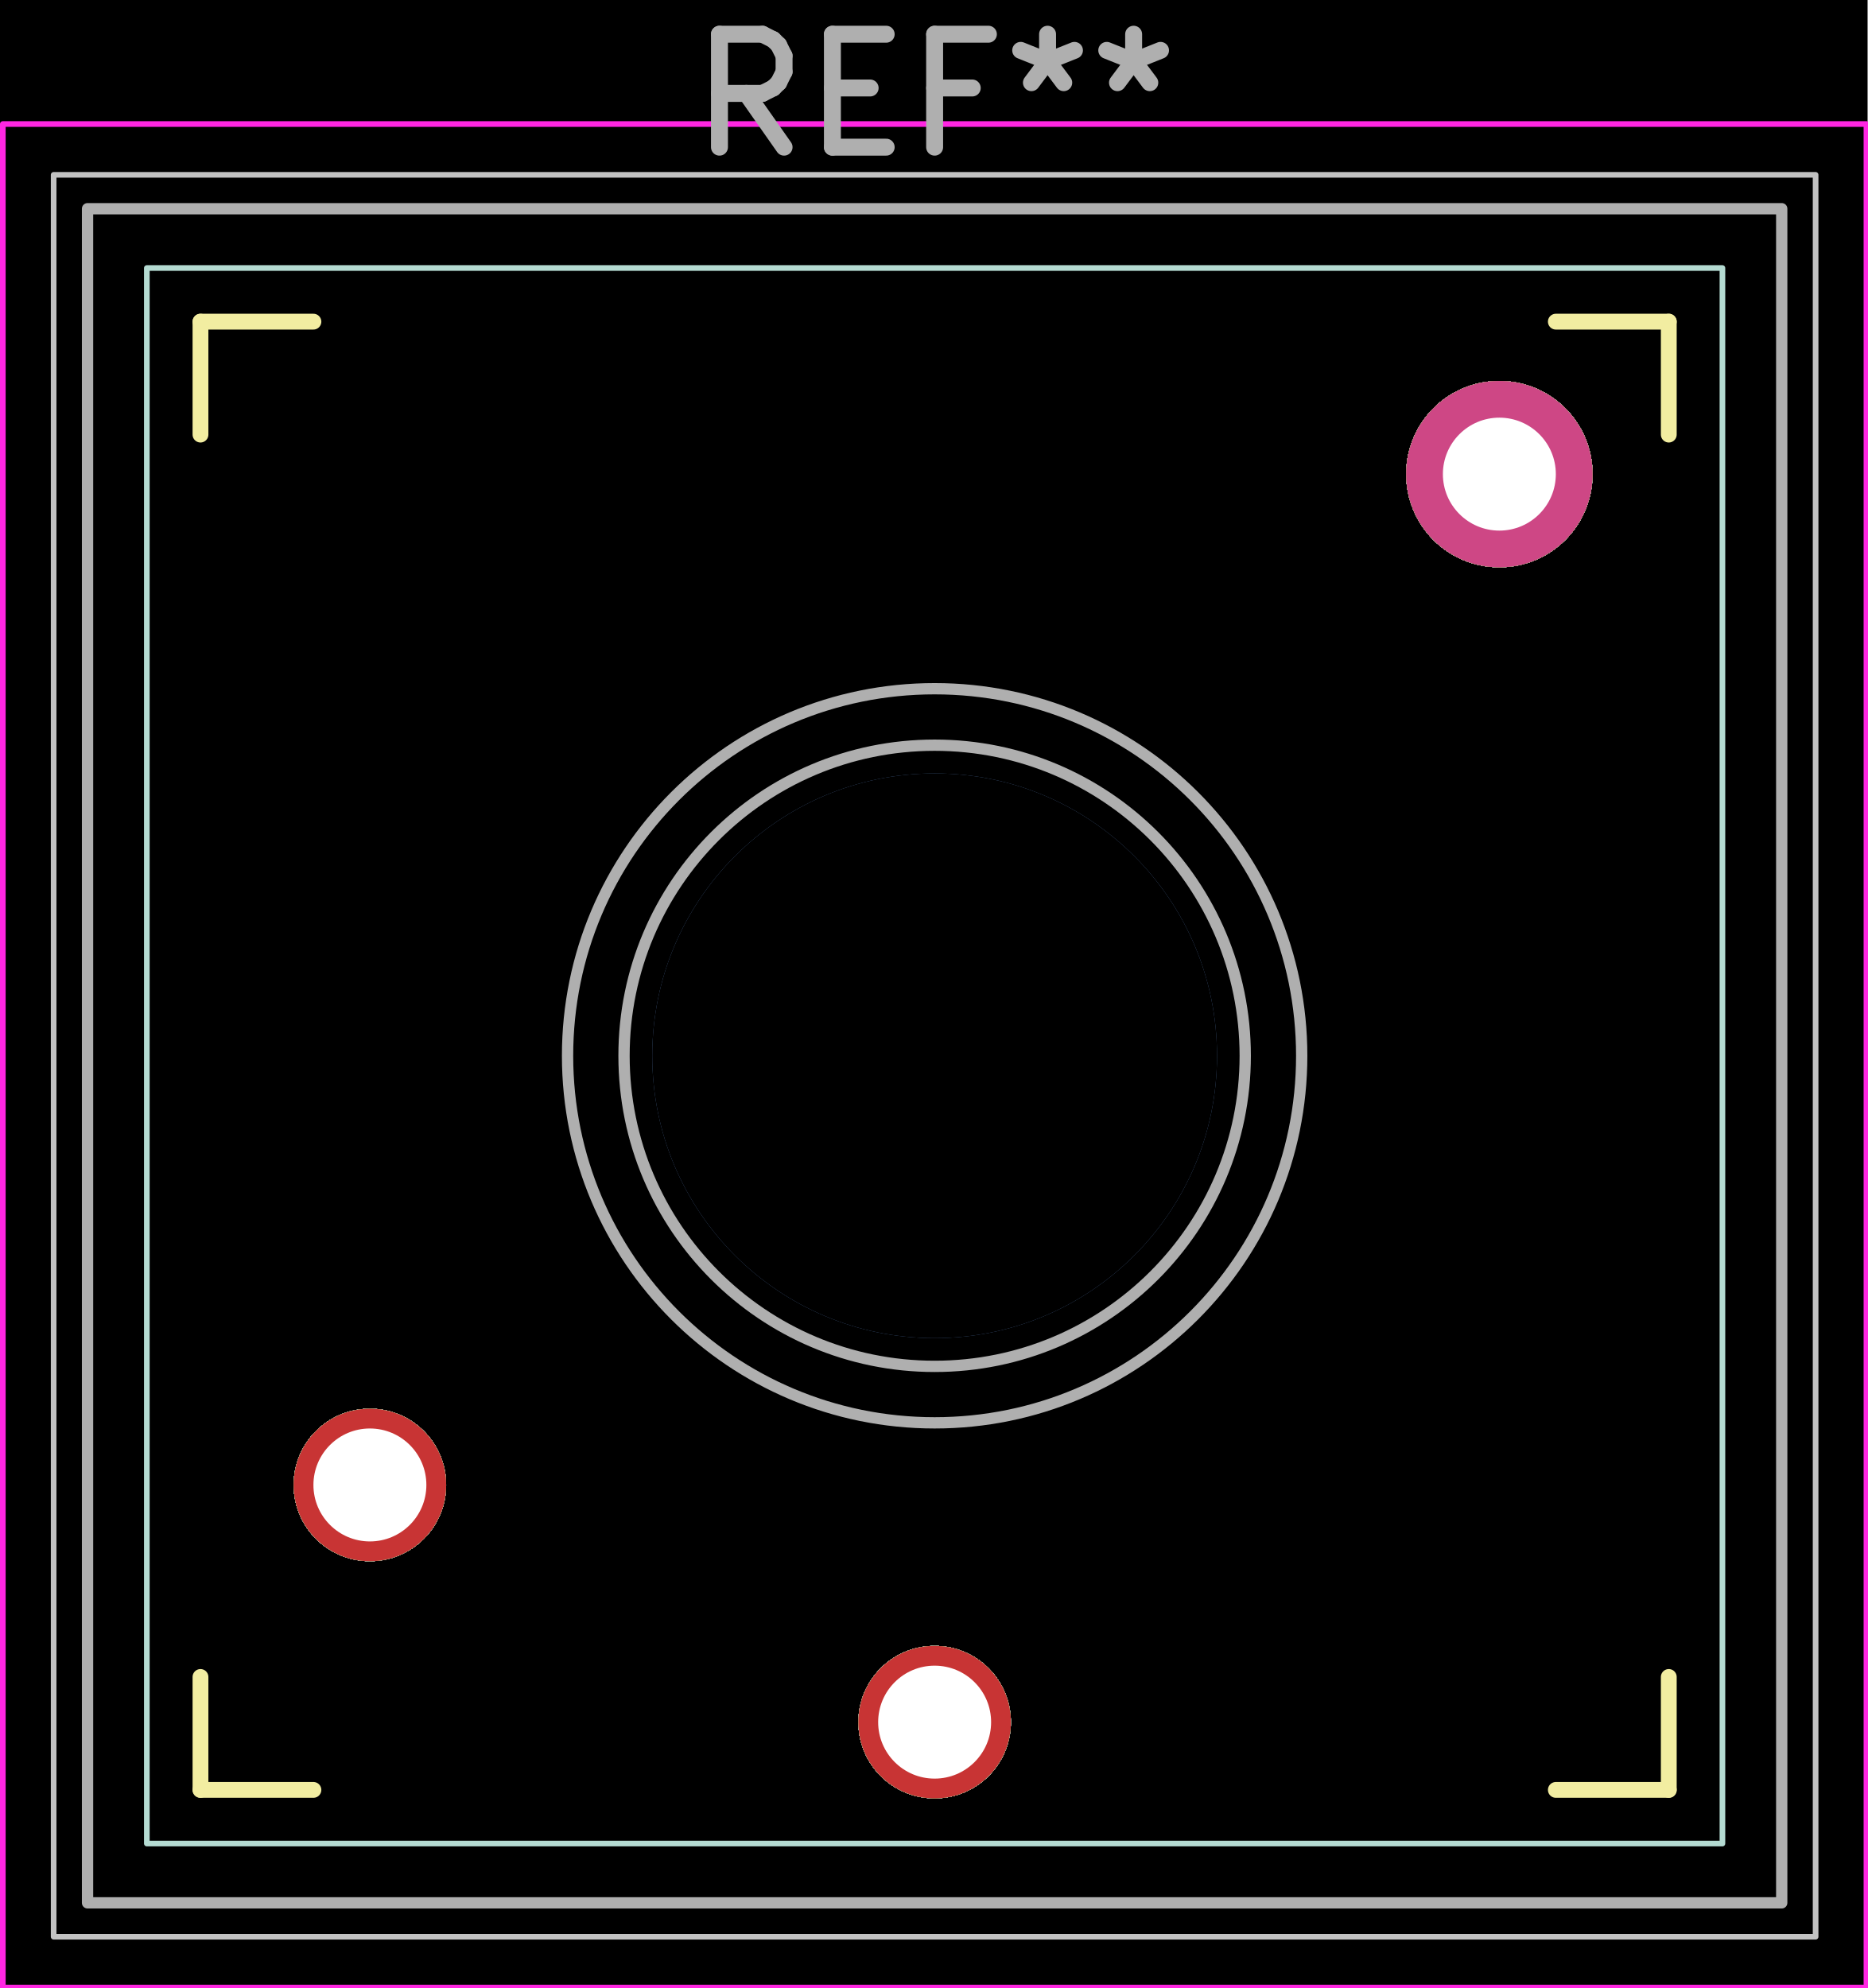
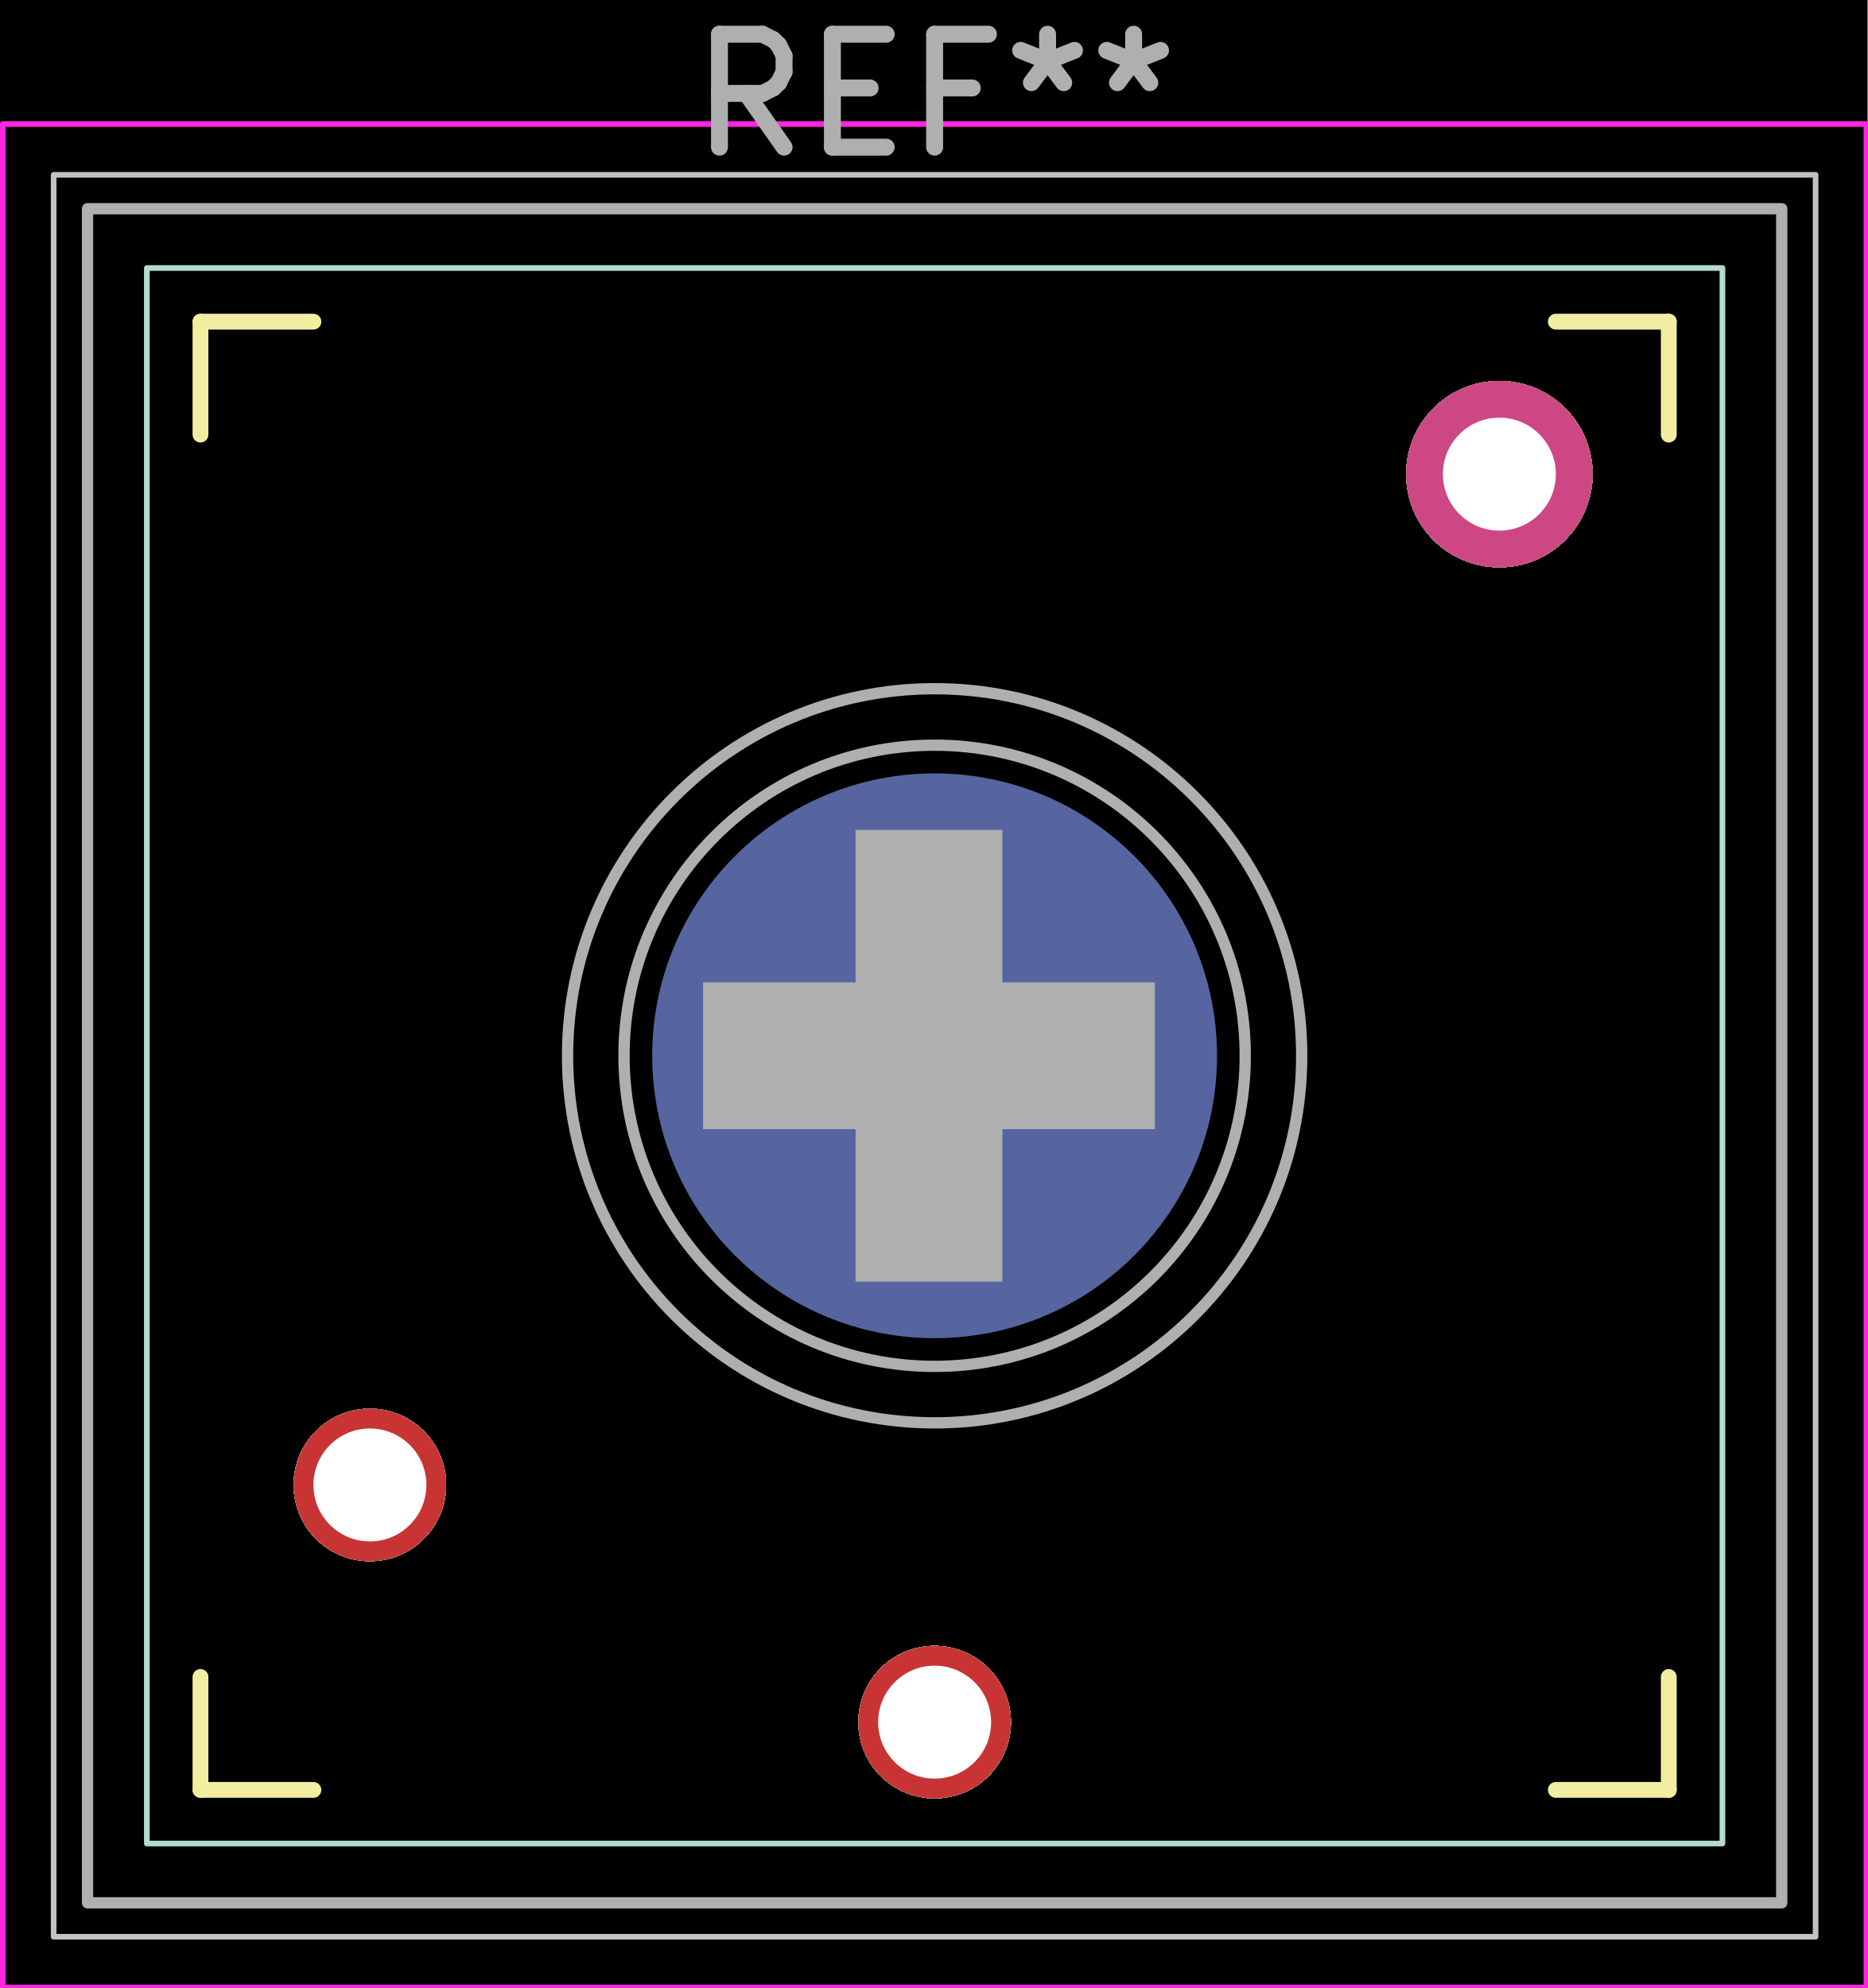
<svg xmlns="http://www.w3.org/2000/svg" version="1.1" width="100%" height="100%" viewBox="0 0 16.535 17.602" preserveAspectRatio="xMidYMid meet">
  <rect width="100%" height="100%" fill="black" />
  <g style="fill:#000000; fill-opacity:1;stroke:#000000; stroke-opacity:1; stroke-linecap:round; stroke-linejoin:round;" transform="translate(0 0) scale(1 1)">
</g>
  <g style="fill:#4D7FC4; fill-opacity:1; stroke:none;">
    <circle cx="13.275" cy="4.198" r="0.825" />
    <circle cx="8.275" cy="15.248" r="0.675" />
    <circle cx="3.275" cy="13.148" r="0.675" />
  </g>
  <g style="fill:#02FFEE; fill-opacity:0.4; stroke:none;">
    <circle cx="8.275" cy="9.348" r="2.5" />
    <circle cx="13.275" cy="4.198" r="0.825" />
    <circle cx="8.275" cy="15.248" r="0.675" />
    <circle cx="3.275" cy="13.148" r="0.675" />
  </g>
  <g style="fill:#F2EDA1; fill-opacity:1; stroke:none;">
    <circle cx="13.275" cy="4.198" r="0.825" />
    <circle cx="8.275" cy="15.248" r="0.675" />
    <circle cx="3.275" cy="13.148" r="0.675" />
  </g>
  <g style="fill:#E8B2A7; fill-opacity:1; stroke:none;">
    <circle cx="13.275" cy="4.198" r="0.825" />
    <circle cx="8.275" cy="15.248" r="0.675" />
    <circle cx="3.275" cy="13.148" r="0.675" />
  </g>
  <g style="fill:#28CCD9; fill-opacity:1; stroke:none;">
    <circle cx="13.275" cy="4.198" r="0.825" />
    <circle cx="8.275" cy="15.248" r="0.675" />
    <circle cx="3.275" cy="13.148" r="0.675" />
  </g>
  <g style="fill:#A7A5C6; fill-opacity:1; stroke:none;">
    <circle cx="13.275" cy="4.198" r="0.825" />
    <circle cx="8.275" cy="15.248" r="0.675" />
    <circle cx="3.275" cy="13.148" r="0.675" />
  </g>
  <g style="fill:#F76F8E; fill-opacity:1; stroke:none;">
    <circle cx="13.275" cy="4.198" r="0.825" />
    <circle cx="8.275" cy="15.248" r="0.675" />
    <circle cx="3.275" cy="13.148" r="0.675" />
  </g>
  <g style="fill:#5BC3EB; fill-opacity:1; stroke:none;">
    <circle cx="13.275" cy="4.198" r="0.825" />
    <circle cx="8.275" cy="15.248" r="0.675" />
    <circle cx="3.275" cy="13.148" r="0.675" />
  </g>
  <g style="fill:#ED7C33; fill-opacity:1; stroke:none;">
    <circle cx="13.275" cy="4.198" r="0.825" />
    <circle cx="8.275" cy="15.248" r="0.675" />
    <circle cx="3.275" cy="13.148" r="0.675" />
  </g>
  <g style="fill:#F2EDA1; fill-opacity:1; stroke:none;">
    <circle cx="13.275" cy="4.198" r="0.825" />
    <circle cx="8.275" cy="15.248" r="0.675" />
    <circle cx="3.275" cy="13.148" r="0.675" />
  </g>
  <g style="fill:#E8B2A7; fill-opacity:1; stroke:none;">
    <circle cx="13.275" cy="4.198" r="0.825" />
    <circle cx="8.275" cy="15.248" r="0.675" />
    <circle cx="3.275" cy="13.148" r="0.675" />
  </g>
  <g style="fill:#28CCD9; fill-opacity:1; stroke:none;">
    <circle cx="13.275" cy="4.198" r="0.825" />
    <circle cx="8.275" cy="15.248" r="0.675" />
    <circle cx="3.275" cy="13.148" r="0.675" />
  </g>
  <g style="fill:#A7A5C6; fill-opacity:1; stroke:none;">
    <circle cx="13.275" cy="4.198" r="0.825" />
    <circle cx="8.275" cy="15.248" r="0.675" />
    <circle cx="3.275" cy="13.148" r="0.675" />
  </g>
  <g style="fill:#F76F8E; fill-opacity:1; stroke:none;">
    <circle cx="13.275" cy="4.198" r="0.825" />
    <circle cx="8.275" cy="15.248" r="0.675" />
    <circle cx="3.275" cy="13.148" r="0.675" />
  </g>
  <g style="fill:#5BC3EB; fill-opacity:1; stroke:none;">
    <circle cx="13.275" cy="4.198" r="0.825" />
    <circle cx="8.275" cy="15.248" r="0.675" />
    <circle cx="3.275" cy="13.148" r="0.675" />
  </g>
  <g style="fill:#ED7C33; fill-opacity:1; stroke:none;">
    <circle cx="13.275" cy="4.198" r="0.825" />
    <circle cx="8.275" cy="15.248" r="0.675" />
    <circle cx="3.275" cy="13.148" r="0.675" />
  </g>
  <g style="fill:#F2EDA1; fill-opacity:1; stroke:none;">
    <circle cx="13.275" cy="4.198" r="0.825" />
    <circle cx="8.275" cy="15.248" r="0.675" />
    <circle cx="3.275" cy="13.148" r="0.675" />
  </g>
  <g style="fill:#E8B2A7; fill-opacity:1; stroke:none;">
    <circle cx="13.275" cy="4.198" r="0.825" />
    <circle cx="8.275" cy="15.248" r="0.675" />
    <circle cx="3.275" cy="13.148" r="0.675" />
  </g>
  <g style="fill:#28CCD9; fill-opacity:1; stroke:none;">
    <circle cx="13.275" cy="4.198" r="0.825" />
    <circle cx="8.275" cy="15.248" r="0.675" />
    <circle cx="3.275" cy="13.148" r="0.675" />
  </g>
  <g style="fill:#A7A5C6; fill-opacity:1; stroke:none;">
    <circle cx="13.275" cy="4.198" r="0.825" />
    <circle cx="8.275" cy="15.248" r="0.675" />
    <circle cx="3.275" cy="13.148" r="0.675" />
  </g>
  <g style="fill:#F76F8E; fill-opacity:1; stroke:none;">
    <circle cx="13.275" cy="4.198" r="0.825" />
    <circle cx="8.275" cy="15.248" r="0.675" />
    <circle cx="3.275" cy="13.148" r="0.675" />
  </g>
  <g style="fill:#5BC3EB; fill-opacity:1; stroke:none;">
    <circle cx="13.275" cy="4.198" r="0.825" />
    <circle cx="8.275" cy="15.248" r="0.675" />
    <circle cx="3.275" cy="13.148" r="0.675" />
  </g>
  <g style="fill:#ED7C33; fill-opacity:1; stroke:none;">
    <circle cx="13.275" cy="4.198" r="0.825" />
    <circle cx="8.275" cy="15.248" r="0.675" />
    <circle cx="3.275" cy="13.148" r="0.675" />
  </g>
  <g style="fill:#8DCB81; fill-opacity:1; stroke:none;">
    <circle cx="13.275" cy="4.198" r="0.825" />
    <circle cx="8.275" cy="15.248" r="0.675" />
    <circle cx="3.275" cy="13.148" r="0.675" />
  </g>
  <g style="fill:#F2EDA1; fill-opacity:1; stroke:none;">
    <circle cx="13.275" cy="4.198" r="0.825" />
    <circle cx="8.275" cy="15.248" r="0.675" />
    <circle cx="3.275" cy="13.148" r="0.675" />
  </g>
  <g style="fill:#E8B2A7; fill-opacity:1; stroke:none;">
    <circle cx="13.275" cy="4.198" r="0.825" />
    <circle cx="8.275" cy="15.248" r="0.675" />
    <circle cx="3.275" cy="13.148" r="0.675" />
  </g>
  <g style="fill:#28CCD9; fill-opacity:1; stroke:none;">
    <circle cx="13.275" cy="4.198" r="0.825" />
    <circle cx="8.275" cy="15.248" r="0.675" />
    <circle cx="3.275" cy="13.148" r="0.675" />
  </g>
  <g style="fill:#A7A5C6; fill-opacity:1; stroke:none;">
    <circle cx="13.275" cy="4.198" r="0.825" />
    <circle cx="8.275" cy="15.248" r="0.675" />
    <circle cx="3.275" cy="13.148" r="0.675" />
  </g>
  <g style="fill:#DB628B; fill-opacity:1; stroke:none;">
    <circle cx="13.275" cy="4.198" r="0.825" />
    <circle cx="8.275" cy="15.248" r="0.675" />
    <circle cx="3.275" cy="13.148" r="0.675" />
  </g>
  <g style="fill:#4FCBCB; fill-opacity:1; stroke:none;">
    <circle cx="13.275" cy="4.198" r="0.825" />
    <circle cx="8.275" cy="15.248" r="0.675" />
    <circle cx="3.275" cy="13.148" r="0.675" />
  </g>
  <g style="fill:#CE7D2C; fill-opacity:1; stroke:none;">
    <circle cx="13.275" cy="4.198" r="0.825" />
    <circle cx="8.275" cy="15.248" r="0.675" />
    <circle cx="3.275" cy="13.148" r="0.675" />
  </g>
  <g style="fill:#7FC87F; fill-opacity:1; stroke:none;">
    <circle cx="13.275" cy="4.198" r="0.825" />
    <circle cx="8.275" cy="15.248" r="0.675" />
    <circle cx="3.275" cy="13.148" r="0.675" />
  </g>
  <g style="fill:#C83434; fill-opacity:1; stroke:none;">
    <circle cx="13.275" cy="4.198" r="0.825" />
    <circle cx="8.275" cy="15.248" r="0.675" />
    <circle cx="3.275" cy="13.148" r="0.675" />
  </g>
  <g style="fill:#D864FF; fill-opacity:0.4; stroke:none;">
    <circle cx="8.275" cy="9.348" r="2.5" />
    <circle cx="13.275" cy="4.198" r="0.825" />
  </g>
  <g style="fill:none;  stroke:#F2EDA1; stroke-width:0.14; stroke-opacity:1;  stroke-linecap:round; stroke-linejoin:round;">
    <path d="M1.775 3.848 L1.775 2.848 " />
    <path d="M1.775 15.848 L1.775 14.848 " />
    <path d="M1.775 15.848 L2.775 15.848 " />
    <path d="M2.775 2.848 L1.775 2.848 " />
    <path d="M13.775 15.848 L14.775 15.848 " />
    <path d="M14.775 2.848 L13.775 2.848 " />
    <path d="M14.775 2.848 L14.775 3.848 " />
    <path d="M14.775 14.848 L14.775 15.848 " />
    <path style="fill:none;  stroke:#FF26E2; stroke-width:0.05; stroke-opacity:1;  stroke-linecap:round; stroke-linejoin:round;fill:none" d="M 0.025,1.098 16.525,1.098 16.525,17.598 0.025,17.598 Z" />
  </g>
  <g style="fill:none;  stroke:#AFAFAF; stroke-width:0.15; stroke-opacity:1;  stroke-linecap:round; stroke-linejoin:round;">
    <text x="8.275" y="1.348" textLength="4.536" font-size="1.333" lengthAdjust="spacingAndGlyphs" text-anchor="middle" opacity="0" stroke-opacity="0">REF**</text>
    <g class="stroked-text">
      <path d="M6.942 1.303 L6.608 0.827 " />
      <path d="M6.37 1.303 L6.37 0.303 " />
      <path d="M6.37 0.303 L6.751 0.303 " />
      <path d="M6.751 0.303 L6.846 0.351 " />
      <path d="M6.846 0.351 L6.894 0.398 " />
      <path d="M6.894 0.398 L6.942 0.494 " />
      <path d="M6.942 0.494 L6.942 0.636 " />
      <path d="M6.942 0.636 L6.894 0.732 " />
      <path d="M6.894 0.732 L6.846 0.779 " />
      <path d="M6.846 0.779 L6.751 0.827 " />
      <path d="M6.751 0.827 L6.37 0.827 " />
      <path d="M7.37 0.779 L7.704 0.779 " />
      <path d="M7.846 1.303 L7.37 1.303 " />
      <path d="M7.37 1.303 L7.37 0.303 " />
      <path d="M7.37 0.303 L7.846 0.303 " />
      <path d="M8.608 0.779 L8.275 0.779 " />
      <path d="M8.275 1.303 L8.275 0.303 " />
      <path d="M8.275 0.303 L8.751 0.303 " />
      <path d="M9.275 0.303 L9.275 0.541 " />
      <path d="M9.037 0.446 L9.275 0.541 " />
      <path d="M9.275 0.541 L9.513 0.446 " />
      <path d="M9.132 0.732 L9.275 0.541 " />
      <path d="M9.275 0.541 L9.418 0.732 " />
      <path d="M10.037 0.303 L10.037 0.541 " />
      <path d="M9.799 0.446 L10.037 0.541 " />
      <path d="M10.037 0.541 L10.275 0.446 " />
      <path d="M9.894 0.732 L10.037 0.541 " />
      <path d="M10.037 0.541 L10.18 0.732 " />
    </g>
    <path style="fill:none;  stroke:#AFAFAF; stroke-width:0.1; stroke-opacity:1;  stroke-linecap:round; stroke-linejoin:round;fill:none" d="M 0.775,1.848 15.775,1.848 15.775,16.848 0.775,16.848 Z" />
  </g>
  <g style="fill:none;  stroke:#AFAFAF; stroke-width:0.1; stroke-opacity:1;  stroke-linecap:round; stroke-linejoin:round;">
    <circle cx="8.275" cy="9.348" r="2.75" />
    <circle cx="8.275" cy="9.348" r="3.25" />
    <path style="fill:#AFAFAF; fill-opacity:1; stroke:none;fill-rule:evenodd;" d="M 8.875,8.698 10.225,8.698 10.225,9.998 8.875,9.998 8.875,11.348 7.575,11.348 7.575,9.998 6.225,9.998 6.225,8.698 7.575,8.698 7.575,7.348 8.875,7.348 Z" />
    <path style="fill:none;  stroke:#B4DBD2; stroke-width:0.05; stroke-opacity:1;  stroke-linecap:round; stroke-linejoin:round;fill:none" d="M 1.3,2.373 15.25,2.373 15.25,16.323 1.3,16.323 Z" />
    <path style="fill:none;  stroke:#C2C2C2; stroke-width:0.05; stroke-opacity:1;  stroke-linecap:round; stroke-linejoin:round;fill:none" d="M 0.475,1.548 16.075,1.548 16.075,17.148 0.475,17.148 Z" />
  </g>
-   <g style="fill:#000000; fill-opacity:1; stroke:none;">
-     <circle cx="8.275" cy="9.348" r="2.5" />
-   </g>
  <g style="fill:#FFFFFF; fill-opacity:1; stroke:none;">
    <circle cx="13.275" cy="4.198" r="0.5" />
  </g>
  <g style="fill:#FFFFFF; fill-opacity:1; stroke:none;">
    <circle cx="8.275" cy="15.248" r="0.5" />
  </g>
  <g style="fill:#FFFFFF; fill-opacity:1; stroke:none;">
    <circle cx="3.275" cy="13.148" r="0.5" />
  </g>
</svg>
